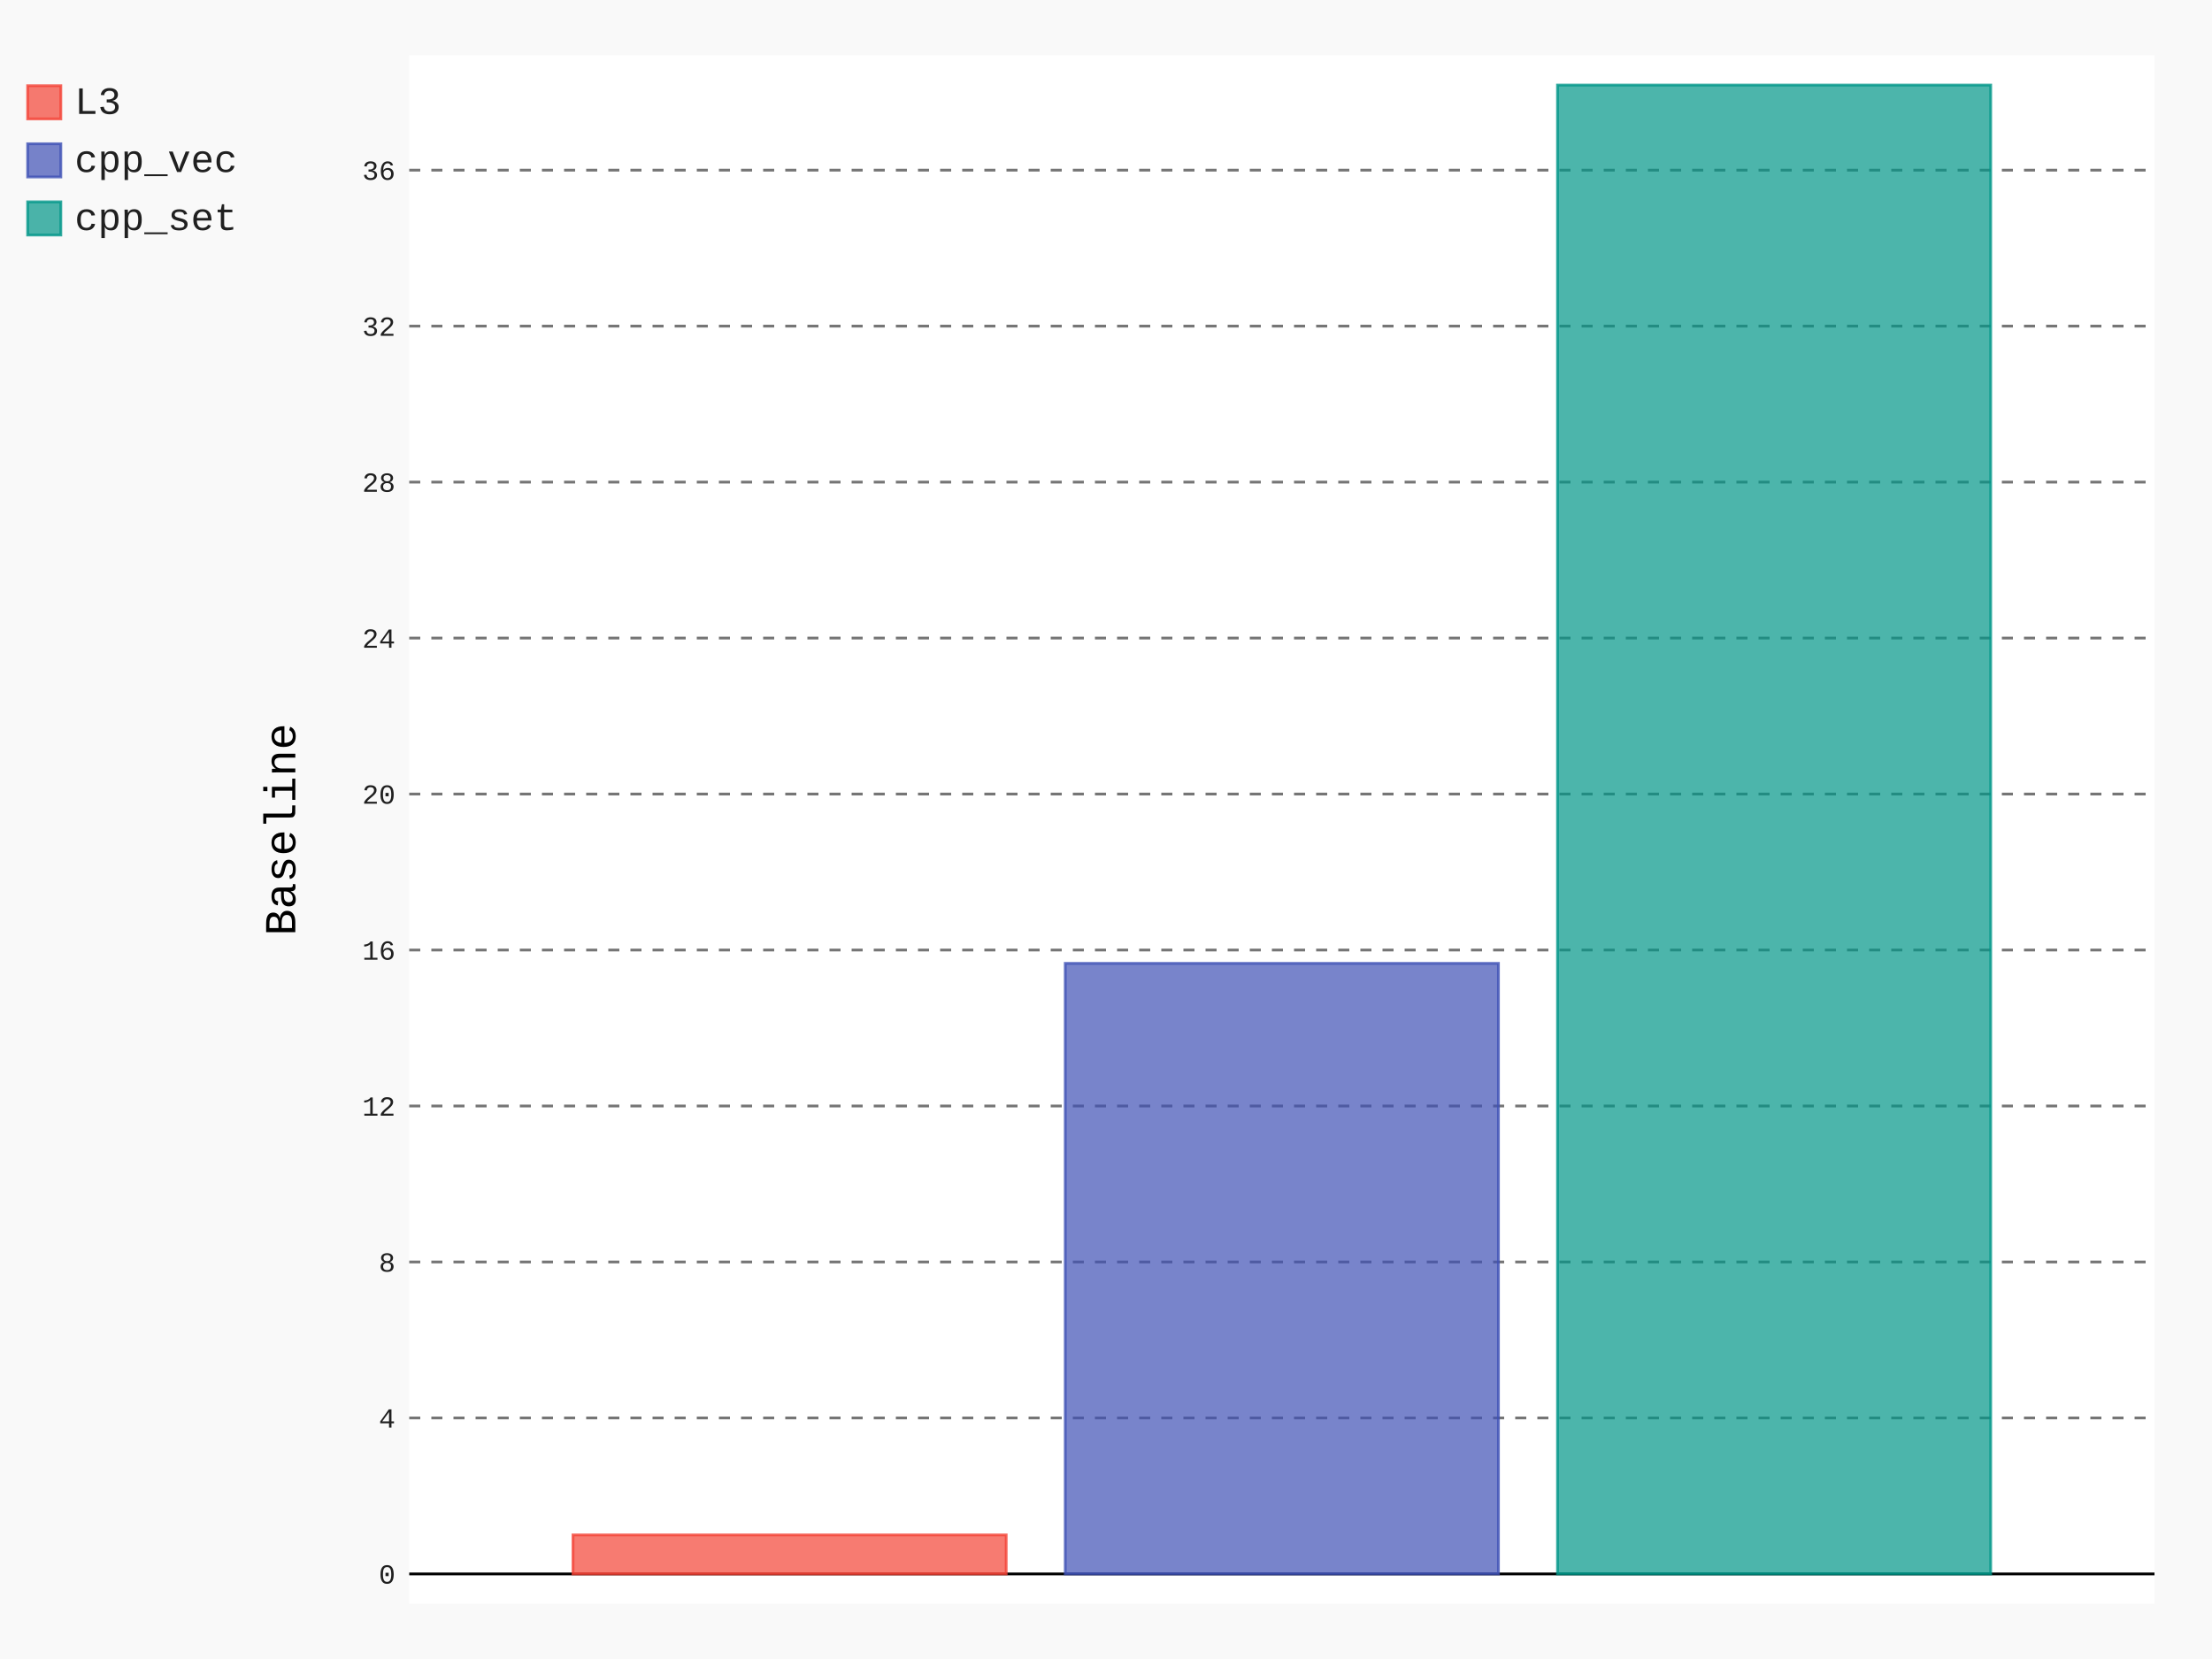
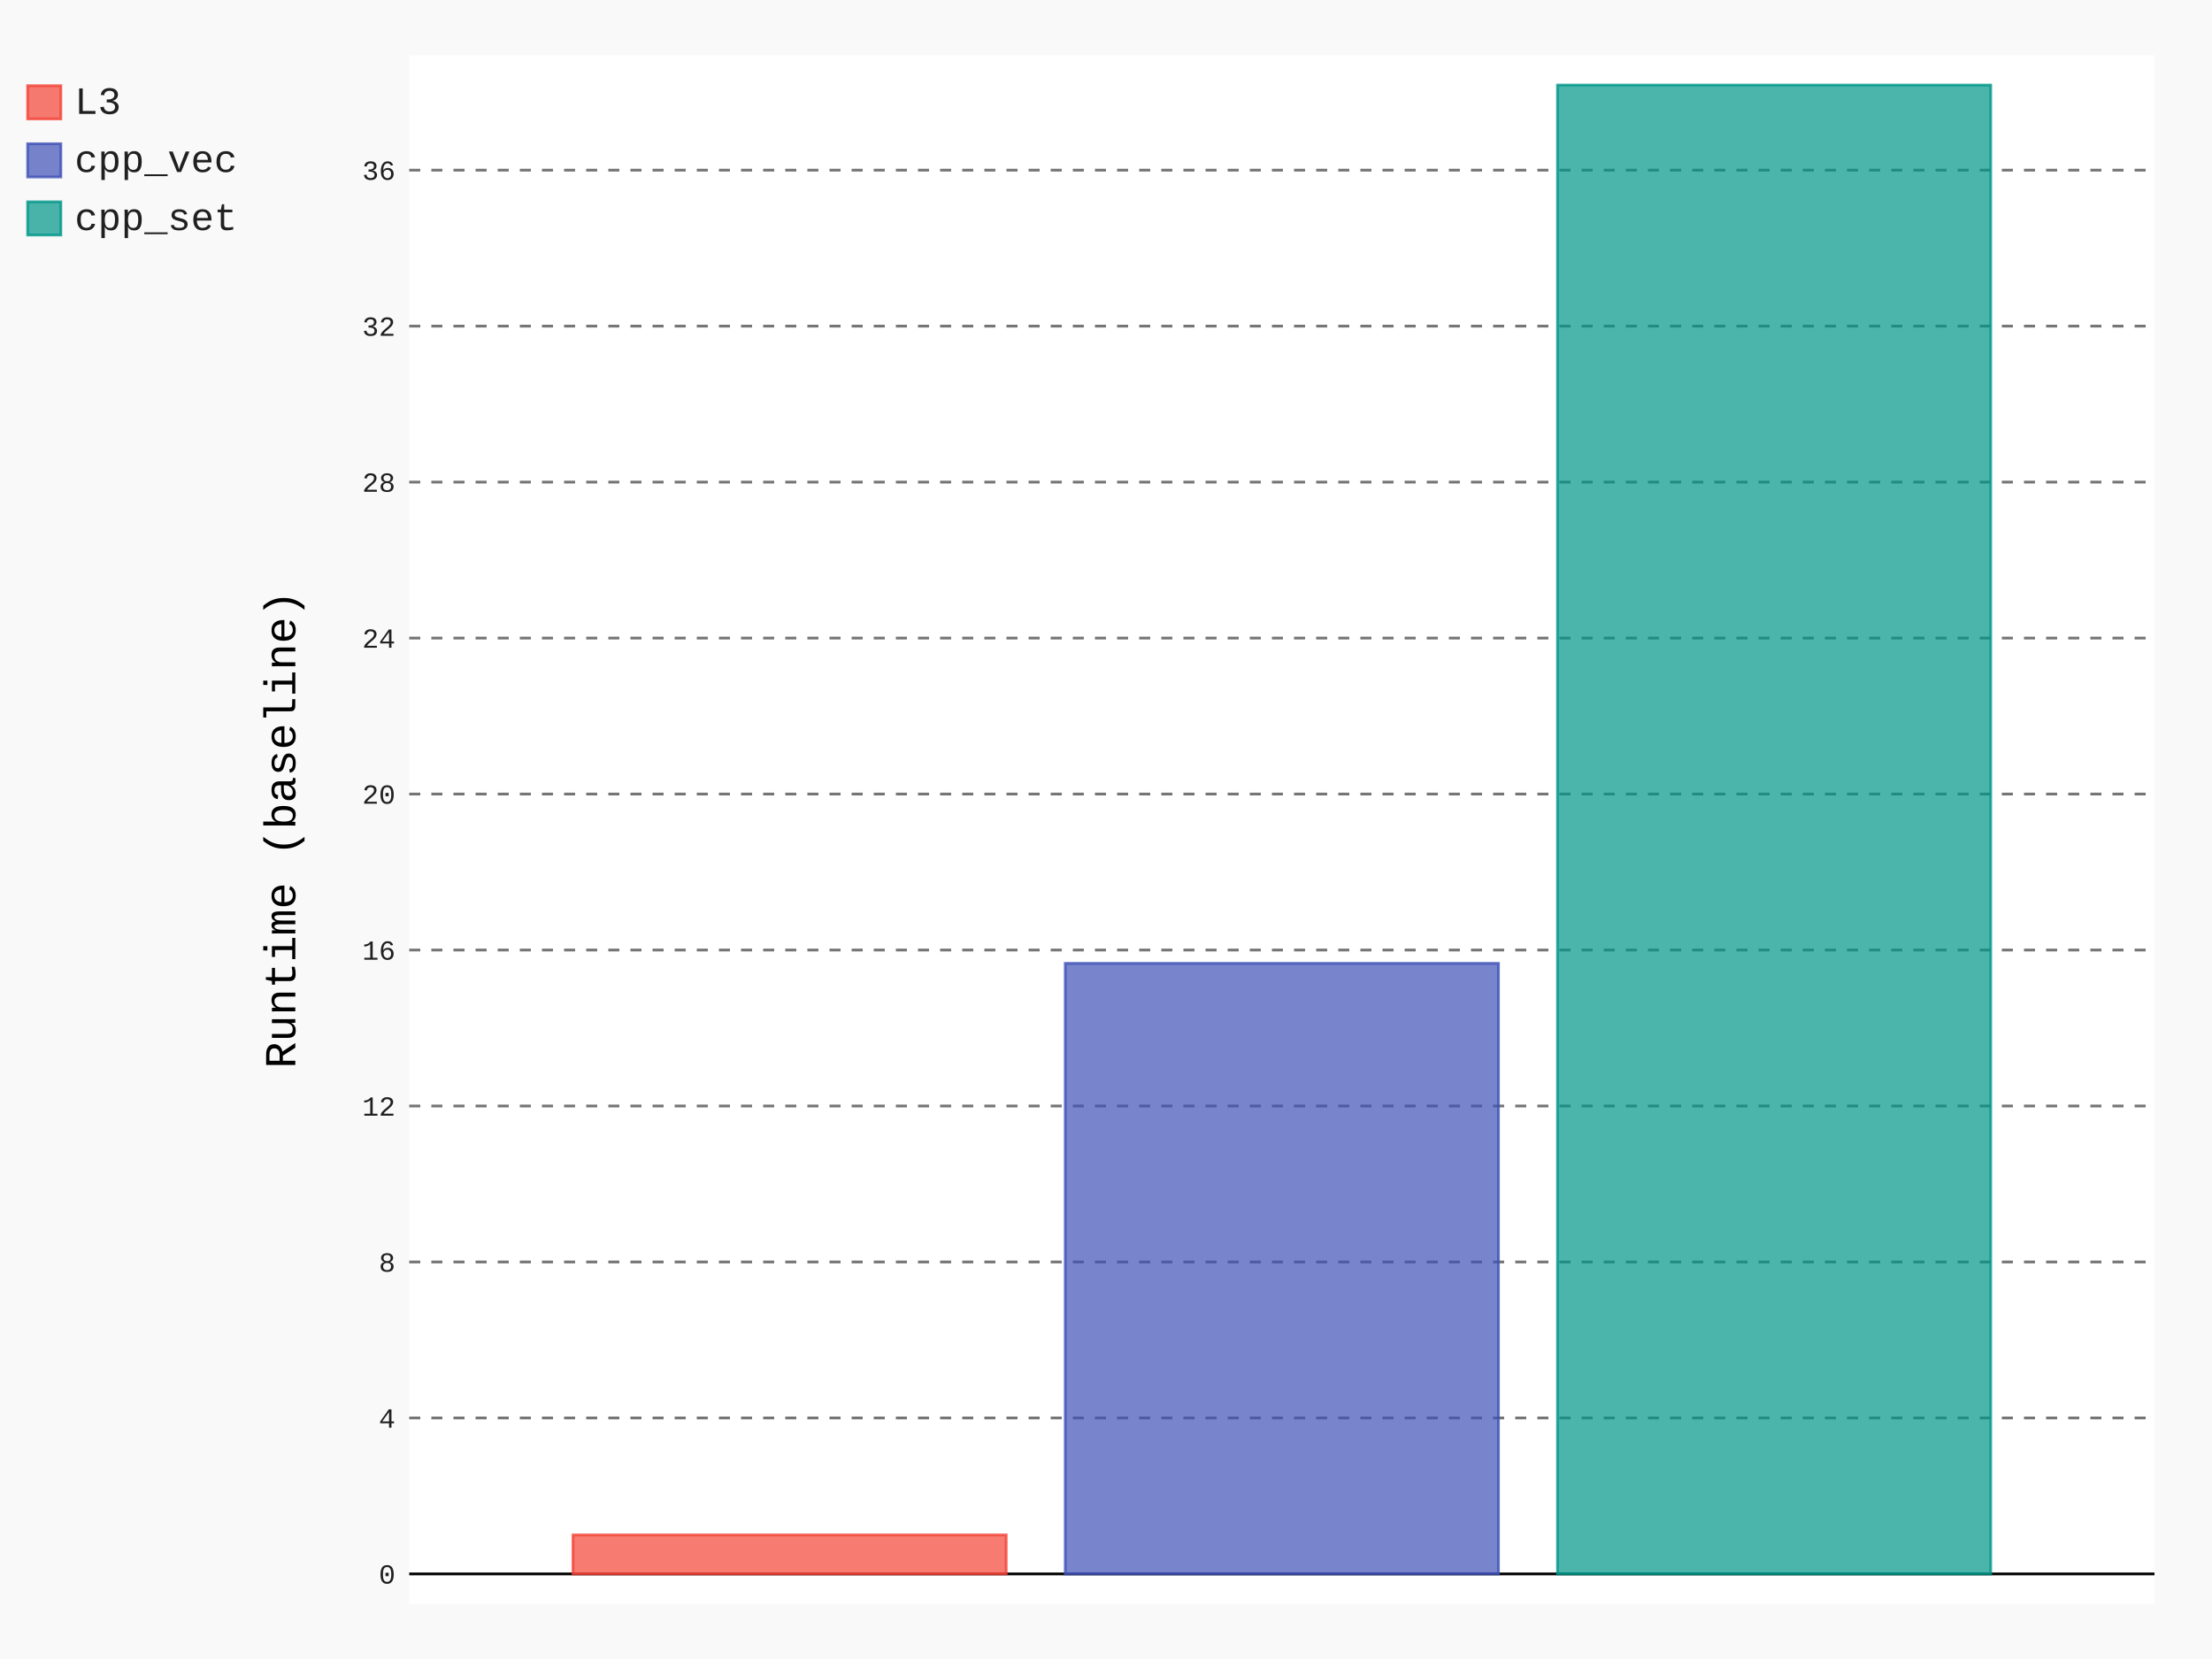
<svg xmlns="http://www.w3.org/2000/svg" id="chart-7af4d0f5-90f3-44a3-90c3-c309ac02e270" class="pygal-chart" viewBox="0 0 800 600">
  <defs>
    <style type="text/css">#chart-7af4d0f5-90f3-44a3-90c3-c309ac02e270{-webkit-user-select:none;-webkit-font-smoothing:antialiased;font-family:Consolas,"Liberation Mono",Menlo,Courier,monospace}#chart-7af4d0f5-90f3-44a3-90c3-c309ac02e270 .title{font-family:Consolas,"Liberation Mono",Menlo,Courier,monospace;font-size:16px}#chart-7af4d0f5-90f3-44a3-90c3-c309ac02e270 .legends .legend text{font-family:Consolas,"Liberation Mono",Menlo,Courier,monospace;font-size:14px}#chart-7af4d0f5-90f3-44a3-90c3-c309ac02e270 .axis text{font-family:Consolas,"Liberation Mono",Menlo,Courier,monospace;font-size:10px}#chart-7af4d0f5-90f3-44a3-90c3-c309ac02e270 .axis text.major{font-family:Consolas,"Liberation Mono",Menlo,Courier,monospace;font-size:10px}#chart-7af4d0f5-90f3-44a3-90c3-c309ac02e270 .text-overlay text.value{font-family:Consolas,"Liberation Mono",Menlo,Courier,monospace;font-size:16px}#chart-7af4d0f5-90f3-44a3-90c3-c309ac02e270 .text-overlay text.label{font-family:Consolas,"Liberation Mono",Menlo,Courier,monospace;font-size:10px}#chart-7af4d0f5-90f3-44a3-90c3-c309ac02e270 .tooltip{font-family:Consolas,"Liberation Mono",Menlo,Courier,monospace;font-size:14px}#chart-7af4d0f5-90f3-44a3-90c3-c309ac02e270 text.no_data{font-family:Consolas,"Liberation Mono",Menlo,Courier,monospace;font-size:64px}
#chart-7af4d0f5-90f3-44a3-90c3-c309ac02e270{background-color:rgba(249,249,249,1)}#chart-7af4d0f5-90f3-44a3-90c3-c309ac02e270 path,#chart-7af4d0f5-90f3-44a3-90c3-c309ac02e270 line,#chart-7af4d0f5-90f3-44a3-90c3-c309ac02e270 rect,#chart-7af4d0f5-90f3-44a3-90c3-c309ac02e270 circle{-webkit-transition:150ms;-moz-transition:150ms;transition:150ms}#chart-7af4d0f5-90f3-44a3-90c3-c309ac02e270 .graph &gt; .background{fill:rgba(249,249,249,1)}#chart-7af4d0f5-90f3-44a3-90c3-c309ac02e270 .plot &gt; .background{fill:rgba(255,255,255,1)}#chart-7af4d0f5-90f3-44a3-90c3-c309ac02e270 .graph{fill:rgba(0,0,0,.87)}#chart-7af4d0f5-90f3-44a3-90c3-c309ac02e270 text.no_data{fill:rgba(0,0,0,1)}#chart-7af4d0f5-90f3-44a3-90c3-c309ac02e270 .title{fill:rgba(0,0,0,1)}#chart-7af4d0f5-90f3-44a3-90c3-c309ac02e270 .legends .legend text{fill:rgba(0,0,0,.87)}#chart-7af4d0f5-90f3-44a3-90c3-c309ac02e270 .legends .legend:hover text{fill:rgba(0,0,0,1)}#chart-7af4d0f5-90f3-44a3-90c3-c309ac02e270 .axis .line{stroke:rgba(0,0,0,1)}#chart-7af4d0f5-90f3-44a3-90c3-c309ac02e270 .axis .guide.line{stroke:rgba(0,0,0,.54)}#chart-7af4d0f5-90f3-44a3-90c3-c309ac02e270 .axis .major.line{stroke:rgba(0,0,0,.87)}#chart-7af4d0f5-90f3-44a3-90c3-c309ac02e270 .axis text.major{fill:rgba(0,0,0,1)}#chart-7af4d0f5-90f3-44a3-90c3-c309ac02e270 .axis.y .guides:hover .guide.line,#chart-7af4d0f5-90f3-44a3-90c3-c309ac02e270 .line-graph .axis.x .guides:hover .guide.line,#chart-7af4d0f5-90f3-44a3-90c3-c309ac02e270 .stackedline-graph .axis.x .guides:hover .guide.line,#chart-7af4d0f5-90f3-44a3-90c3-c309ac02e270 .xy-graph .axis.x .guides:hover .guide.line{stroke:rgba(0,0,0,1)}#chart-7af4d0f5-90f3-44a3-90c3-c309ac02e270 .axis .guides:hover text{fill:rgba(0,0,0,1)}#chart-7af4d0f5-90f3-44a3-90c3-c309ac02e270 .reactive{fill-opacity:.7;stroke-opacity:.8}#chart-7af4d0f5-90f3-44a3-90c3-c309ac02e270 .ci{stroke:rgba(0,0,0,.87)}#chart-7af4d0f5-90f3-44a3-90c3-c309ac02e270 .reactive.active,#chart-7af4d0f5-90f3-44a3-90c3-c309ac02e270 .active .reactive{fill-opacity:.8;stroke-opacity:.9;stroke-width:4}#chart-7af4d0f5-90f3-44a3-90c3-c309ac02e270 .ci .reactive.active{stroke-width:1.5}#chart-7af4d0f5-90f3-44a3-90c3-c309ac02e270 .series text{fill:rgba(0,0,0,1)}#chart-7af4d0f5-90f3-44a3-90c3-c309ac02e270 .tooltip rect{fill:rgba(255,255,255,1);stroke:rgba(0,0,0,1);-webkit-transition:opacity 150ms;-moz-transition:opacity 150ms;transition:opacity 150ms}#chart-7af4d0f5-90f3-44a3-90c3-c309ac02e270 .tooltip .label{fill:rgba(0,0,0,.87)}#chart-7af4d0f5-90f3-44a3-90c3-c309ac02e270 .tooltip .label{fill:rgba(0,0,0,.87)}#chart-7af4d0f5-90f3-44a3-90c3-c309ac02e270 .tooltip .legend{font-size:.8em;fill:rgba(0,0,0,.54)}#chart-7af4d0f5-90f3-44a3-90c3-c309ac02e270 .tooltip .x_label{font-size:.6em;fill:rgba(0,0,0,1)}#chart-7af4d0f5-90f3-44a3-90c3-c309ac02e270 .tooltip .xlink{font-size:.5em;text-decoration:underline}#chart-7af4d0f5-90f3-44a3-90c3-c309ac02e270 .tooltip .value{font-size:1.5em}#chart-7af4d0f5-90f3-44a3-90c3-c309ac02e270 .bound{font-size:.5em}#chart-7af4d0f5-90f3-44a3-90c3-c309ac02e270 .max-value{font-size:.75em;fill:rgba(0,0,0,.54)}#chart-7af4d0f5-90f3-44a3-90c3-c309ac02e270 .map-element{fill:rgba(255,255,255,1);stroke:rgba(0,0,0,.54) !important}#chart-7af4d0f5-90f3-44a3-90c3-c309ac02e270 .map-element .reactive{fill-opacity:inherit;stroke-opacity:inherit}#chart-7af4d0f5-90f3-44a3-90c3-c309ac02e270 .color-0,#chart-7af4d0f5-90f3-44a3-90c3-c309ac02e270 .color-0 a:visited{stroke:#F44336;fill:#F44336}#chart-7af4d0f5-90f3-44a3-90c3-c309ac02e270 .color-1,#chart-7af4d0f5-90f3-44a3-90c3-c309ac02e270 .color-1 a:visited{stroke:#3F51B5;fill:#3F51B5}#chart-7af4d0f5-90f3-44a3-90c3-c309ac02e270 .color-2,#chart-7af4d0f5-90f3-44a3-90c3-c309ac02e270 .color-2 a:visited{stroke:#009688;fill:#009688}#chart-7af4d0f5-90f3-44a3-90c3-c309ac02e270 .text-overlay .color-0 text{fill:black}#chart-7af4d0f5-90f3-44a3-90c3-c309ac02e270 .text-overlay .color-1 text{fill:black}#chart-7af4d0f5-90f3-44a3-90c3-c309ac02e270 .text-overlay .color-2 text{fill:black}
#chart-7af4d0f5-90f3-44a3-90c3-c309ac02e270 text.no_data{text-anchor:middle}#chart-7af4d0f5-90f3-44a3-90c3-c309ac02e270 .guide.line{fill:none}#chart-7af4d0f5-90f3-44a3-90c3-c309ac02e270 .centered{text-anchor:middle}#chart-7af4d0f5-90f3-44a3-90c3-c309ac02e270 .title{text-anchor:middle}#chart-7af4d0f5-90f3-44a3-90c3-c309ac02e270 .legends .legend text{fill-opacity:1}#chart-7af4d0f5-90f3-44a3-90c3-c309ac02e270 .axis.x text{text-anchor:middle}#chart-7af4d0f5-90f3-44a3-90c3-c309ac02e270 .axis.x:not(.web) text[transform]{text-anchor:start}#chart-7af4d0f5-90f3-44a3-90c3-c309ac02e270 .axis.x:not(.web) text[transform].backwards{text-anchor:end}#chart-7af4d0f5-90f3-44a3-90c3-c309ac02e270 .axis.y text{text-anchor:end}#chart-7af4d0f5-90f3-44a3-90c3-c309ac02e270 .axis.y text[transform].backwards{text-anchor:start}#chart-7af4d0f5-90f3-44a3-90c3-c309ac02e270 .axis.y2 text{text-anchor:start}#chart-7af4d0f5-90f3-44a3-90c3-c309ac02e270 .axis.y2 text[transform].backwards{text-anchor:end}#chart-7af4d0f5-90f3-44a3-90c3-c309ac02e270 .axis .guide.line{stroke-dasharray:4,4}#chart-7af4d0f5-90f3-44a3-90c3-c309ac02e270 .axis .major.guide.line{stroke-dasharray:6,6}#chart-7af4d0f5-90f3-44a3-90c3-c309ac02e270 .horizontal .axis.y .guide.line,#chart-7af4d0f5-90f3-44a3-90c3-c309ac02e270 .horizontal .axis.y2 .guide.line,#chart-7af4d0f5-90f3-44a3-90c3-c309ac02e270 .vertical .axis.x .guide.line{opacity:0}#chart-7af4d0f5-90f3-44a3-90c3-c309ac02e270 .horizontal .axis.always_show .guide.line,#chart-7af4d0f5-90f3-44a3-90c3-c309ac02e270 .vertical .axis.always_show .guide.line{opacity:1 !important}#chart-7af4d0f5-90f3-44a3-90c3-c309ac02e270 .axis.y .guides:hover .guide.line,#chart-7af4d0f5-90f3-44a3-90c3-c309ac02e270 .axis.y2 .guides:hover .guide.line,#chart-7af4d0f5-90f3-44a3-90c3-c309ac02e270 .axis.x .guides:hover .guide.line{opacity:1}#chart-7af4d0f5-90f3-44a3-90c3-c309ac02e270 .axis .guides:hover text{opacity:1}#chart-7af4d0f5-90f3-44a3-90c3-c309ac02e270 .nofill{fill:none}#chart-7af4d0f5-90f3-44a3-90c3-c309ac02e270 .subtle-fill{fill-opacity:.2}#chart-7af4d0f5-90f3-44a3-90c3-c309ac02e270 .dot{stroke-width:1px;fill-opacity:1}#chart-7af4d0f5-90f3-44a3-90c3-c309ac02e270 .dot.active{stroke-width:5px}#chart-7af4d0f5-90f3-44a3-90c3-c309ac02e270 .dot.negative{fill:transparent}#chart-7af4d0f5-90f3-44a3-90c3-c309ac02e270 text,#chart-7af4d0f5-90f3-44a3-90c3-c309ac02e270 tspan{stroke:none !important}#chart-7af4d0f5-90f3-44a3-90c3-c309ac02e270 .series text.active{opacity:1}#chart-7af4d0f5-90f3-44a3-90c3-c309ac02e270 .tooltip rect{fill-opacity:.95;stroke-width:.5}#chart-7af4d0f5-90f3-44a3-90c3-c309ac02e270 .tooltip text{fill-opacity:1}#chart-7af4d0f5-90f3-44a3-90c3-c309ac02e270 .showable{visibility:hidden}#chart-7af4d0f5-90f3-44a3-90c3-c309ac02e270 .showable.shown{visibility:visible}#chart-7af4d0f5-90f3-44a3-90c3-c309ac02e270 .gauge-background{fill:rgba(229,229,229,1);stroke:none}#chart-7af4d0f5-90f3-44a3-90c3-c309ac02e270 .bg-lines{stroke:rgba(249,249,249,1);stroke-width:2px}</style>
  </defs>
  <g class="graph bar-graph vertical">
    <rect x="0" y="0" width="800" height="600" class="background" />
    <g transform="translate(148, 20)" class="plot">
      <rect x="0" y="0" width="631.2" height="560" class="background" />
      <g class="axis y always_show">
        <g class="guides">
          <path d="M0 549.231 h631.2" class="axis line" />
          <text x="-5" y="552.731" class="">0</text>
        </g>
        <g class="guides">
          <path d="M0 492.82 h631.2" class="guide line" />
          <text x="-5" y="496.32" class="">4</text>
        </g>
        <g class="guides">
          <path d="M0 436.41 h631.2" class="guide line" />
          <text x="-5" y="439.91" class="">8</text>
        </g>
        <g class="guides">
          <path d="M0 379.999 h631.2" class="guide line" />
          <text x="-5" y="383.499" class="">12</text>
        </g>
        <g class="guides">
          <path d="M0 323.588 h631.2" class="guide line" />
          <text x="-5" y="327.088" class="">16</text>
        </g>
        <g class="guides">
          <path d="M0 267.178 h631.2" class="guide line" />
          <text x="-5" y="270.678" class="">20</text>
        </g>
        <g class="guides">
          <path d="M0 210.767 h631.2" class="guide line" />
          <text x="-5" y="214.267" class="">24</text>
        </g>
        <g class="guides">
          <path d="M0 154.357 h631.2" class="guide line" />
          <text x="-5" y="157.857" class="">28</text>
        </g>
        <g class="guides">
          <path d="M0 97.946 h631.2" class="guide line" />
          <text x="-5" y="101.446" class="">32</text>
        </g>
        <g class="guides">
          <path d="M0 41.536 h631.2" class="guide line" />
          <text x="-5" y="45.036" class="">36</text>
        </g>
      </g>
      <g class="series serie-0 color-0">
        <g class="bars">
          <g class="bar">
            <rect x="59.236" y="535.128" rx="0" ry="0" width="156.667" height="14.103" class="rect reactive tooltip-trigger" />
          </g>
        </g>
      </g>
      <g class="series serie-1 color-1">
        <g class="bars">
          <g class="bar">
            <rect x="237.266" y="328.413" rx="0" ry="0" width="156.667" height="220.818" class="rect reactive tooltip-trigger" />
          </g>
        </g>
      </g>
      <g class="series serie-2 color-2">
        <g class="bars">
          <g class="bar">
            <rect x="415.297" y="10.769" rx="0" ry="0" width="156.667" height="538.462" class="rect reactive tooltip-trigger" />
          </g>
        </g>
      </g>
    </g>
    <g class="titles">
-       <text x="80.8" y="326.0" class="title" transform="rotate(-90 80.8 300)">Baseline</text>
+       <text x="80.8" y="326.0" class="title" transform="rotate(-90 80.8 300)">Runtime (baseline)</text>
    </g>
    <g transform="translate(148, 20)" class="plot overlay">
      <g class="series serie-0 color-0" />
      <g class="series serie-1 color-1" />
      <g class="series serie-2 color-2" />
    </g>
    <g transform="translate(148, 20)" class="plot text-overlay">
      <g class="series serie-0 color-0" />
      <g class="series serie-1 color-1" />
      <g class="series serie-2 color-2" />
    </g>
    <g transform="translate(148, 20)" class="plot tooltip-overlay">
      <g transform="translate(0 0)" style="opacity: 0" class="tooltip">
        <rect rx="0" ry="0" width="0" height="0" class="tooltip-box" />
        <g class="text" />
      </g>
    </g>
    <g transform="translate(10, 30)" class="legends">
      <g id="activate-serie-0" class="legend reactive activate-serie">
        <rect x="0.0" y="1.0" width="12" height="12" class="color-0 reactive" />
        <text x="17.0" y="11.2">L3</text>
      </g>
      <g id="activate-serie-1" class="legend reactive activate-serie">
        <rect x="0.0" y="22.0" width="12" height="12" class="color-1 reactive" />
        <text x="17.0" y="32.2">cpp_vec</text>
      </g>
      <g id="activate-serie-2" class="legend reactive activate-serie">
        <rect x="0.0" y="43.0" width="12" height="12" class="color-2 reactive" />
        <text x="17.0" y="53.2">cpp_set</text>
      </g>
    </g>
    <g transform="translate(790, 30)" class="legends" />
  </g>
</svg>
